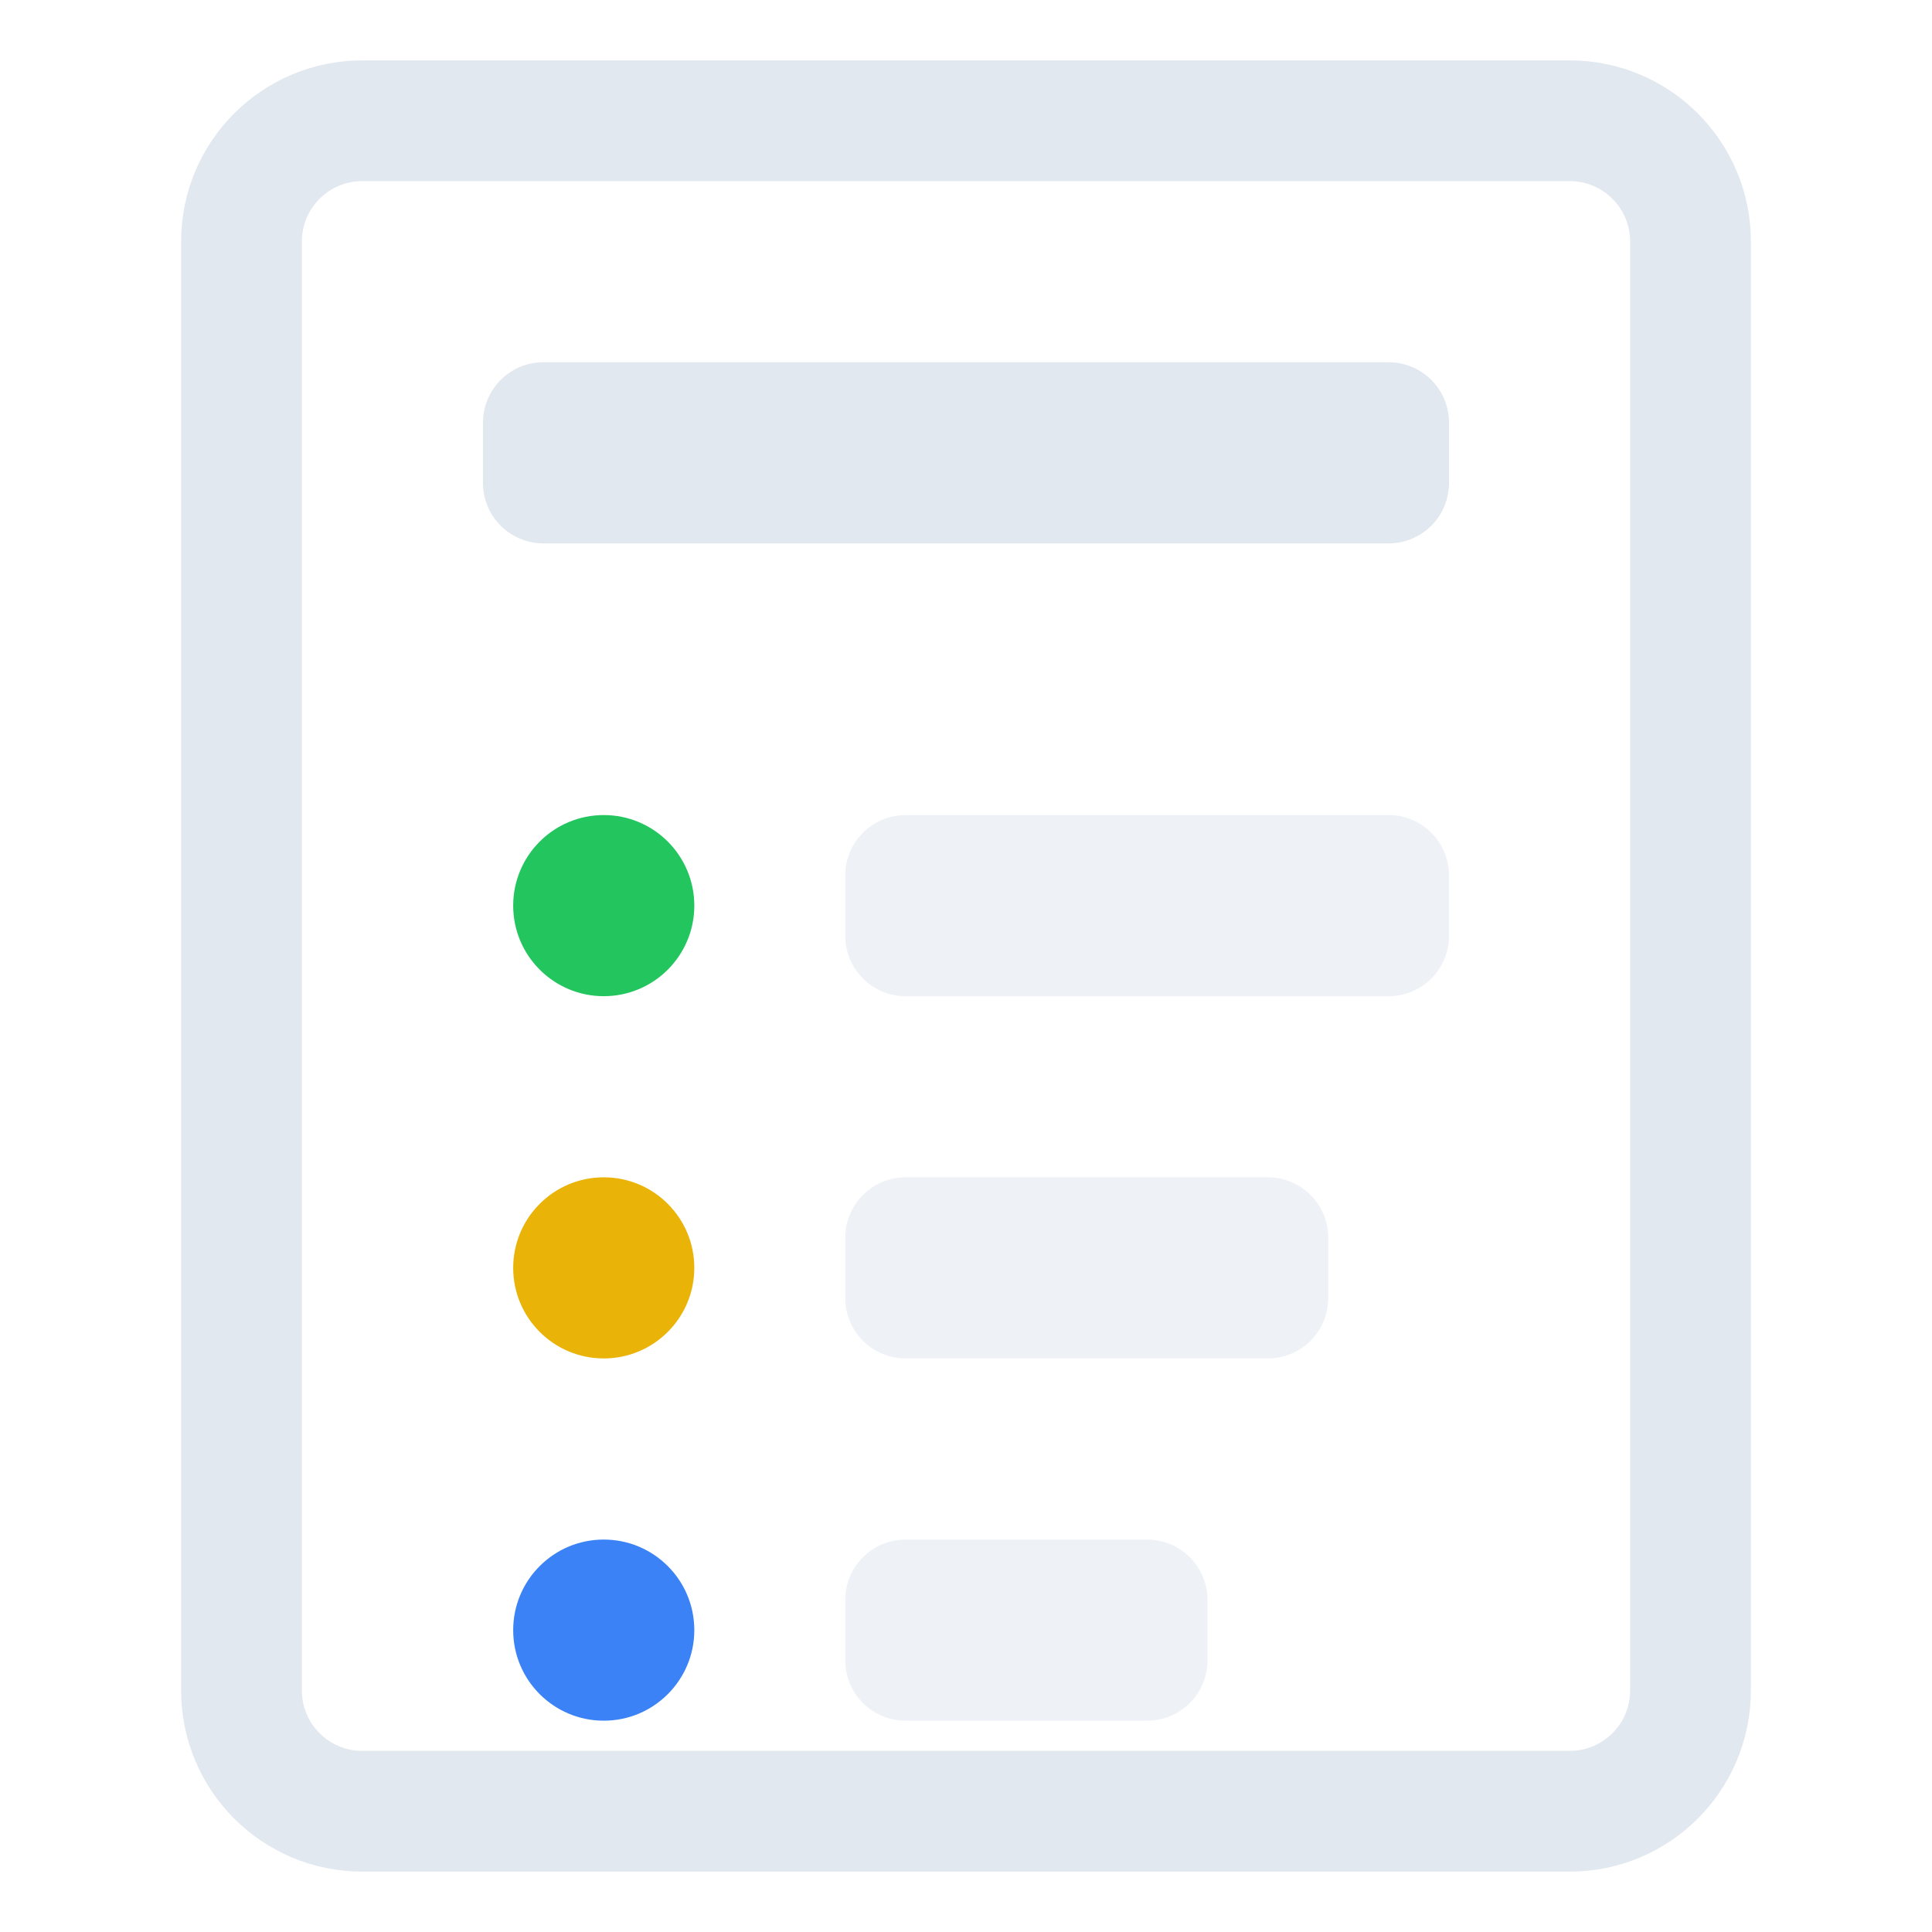
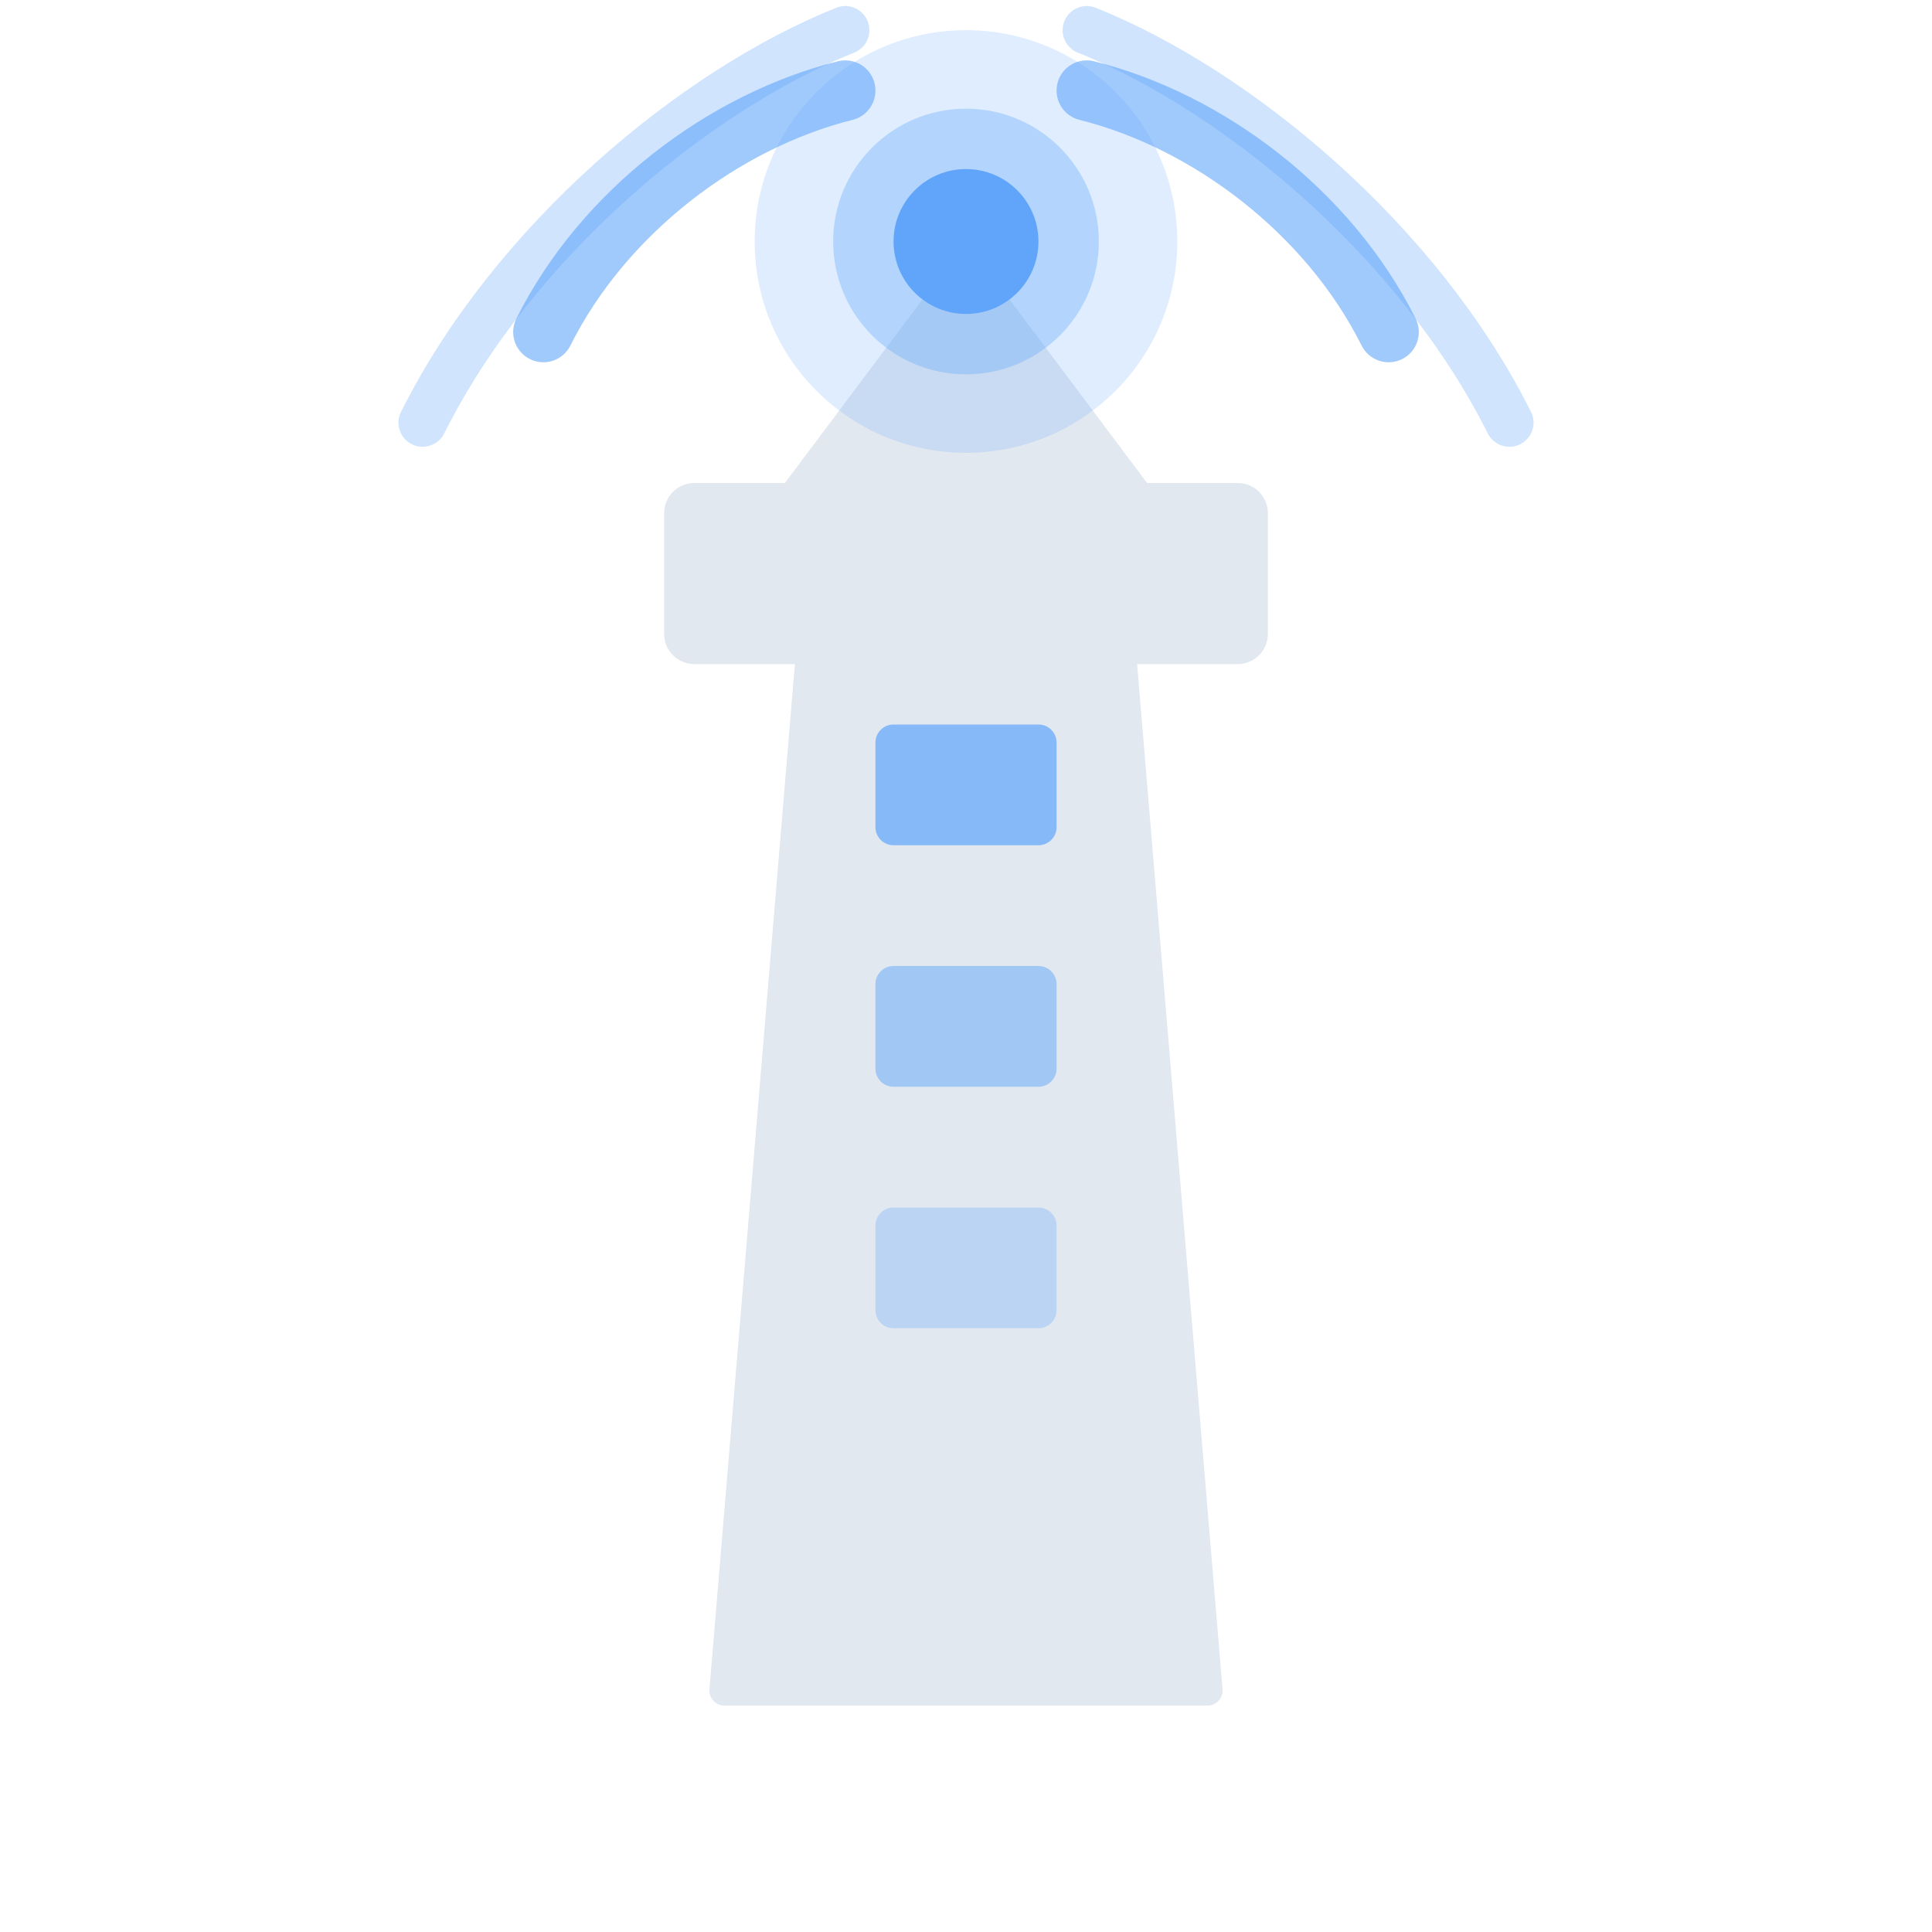
<svg xmlns="http://www.w3.org/2000/svg" width="32" height="32" viewBox="0 0 32 32" fill="none">
-   <rect x="4" y="2" width="24" height="28" rx="2" stroke="#e2e8f0" stroke-width="2" fill="none" />
-   <rect x="8" y="6" width="16" height="3" rx="1" fill="#e2e8f0" />
-   <circle cx="10" cy="15" r="1.5" fill="#22c55e" />
-   <rect x="14" y="13.5" width="10" height="3" rx="1" fill="#e2e8f0" opacity="0.6" />
-   <circle cx="10" cy="21" r="1.5" fill="#eab308" />
-   <rect x="14" y="19.5" width="8" height="3" rx="1" fill="#e2e8f0" opacity="0.6" />
-   <circle cx="10" cy="27" r="1.5" fill="#3b82f6" />
-   <rect x="14" y="25.5" width="6" height="3" rx="1" fill="#e2e8f0" opacity="0.6" />
+   <path d="M12 28L13.5 10H18.5L20 28H12Z" fill="#e2e8f0" stroke="#e2e8f0" stroke-width="0.5" stroke-linejoin="round" />
+   <rect x="11" y="8" width="10" height="3" rx="0.5" fill="#e2e8f0" />
+   <path d="M13 8L16 4L19 8" fill="#e2e8f0" />
+   <circle cx="16" cy="4" r="3.5" fill="#60a5fa" opacity="0.2" />
+   <circle cx="16" cy="4" r="2.2" fill="#60a5fa" opacity="0.35" />
+   <circle cx="16" cy="4" r="1.2" fill="#60a5fa" />
+   <path d="M9 5.5C10 3.5 12 2 14 1.5" stroke="#60a5fa" stroke-width="1" stroke-linecap="round" fill="none" opacity="0.6" />
+   <path d="M7 7C8.5 4 11.5 1.5 14 0.5" stroke="#60a5fa" stroke-width="0.8" stroke-linecap="round" fill="none" opacity="0.3" />
+   <path d="M23 5.5C22 3.5 20 2 18 1.5" stroke="#60a5fa" stroke-width="1" stroke-linecap="round" fill="none" opacity="0.6" />
+   <path d="M25 7C23.5 4 20.5 1.5 18 0.5" stroke="#60a5fa" stroke-width="0.8" stroke-linecap="round" fill="none" opacity="0.3" />
+   <rect x="14.5" y="12" width="3" height="2" rx="0.3" fill="#60a5fa" opacity="0.7" />
+   <rect x="14.5" y="16" width="3" height="2" rx="0.3" fill="#60a5fa" opacity="0.5" />
+   <rect x="14.5" y="20" width="3" height="2" rx="0.3" fill="#60a5fa" opacity="0.3" />
</svg>
